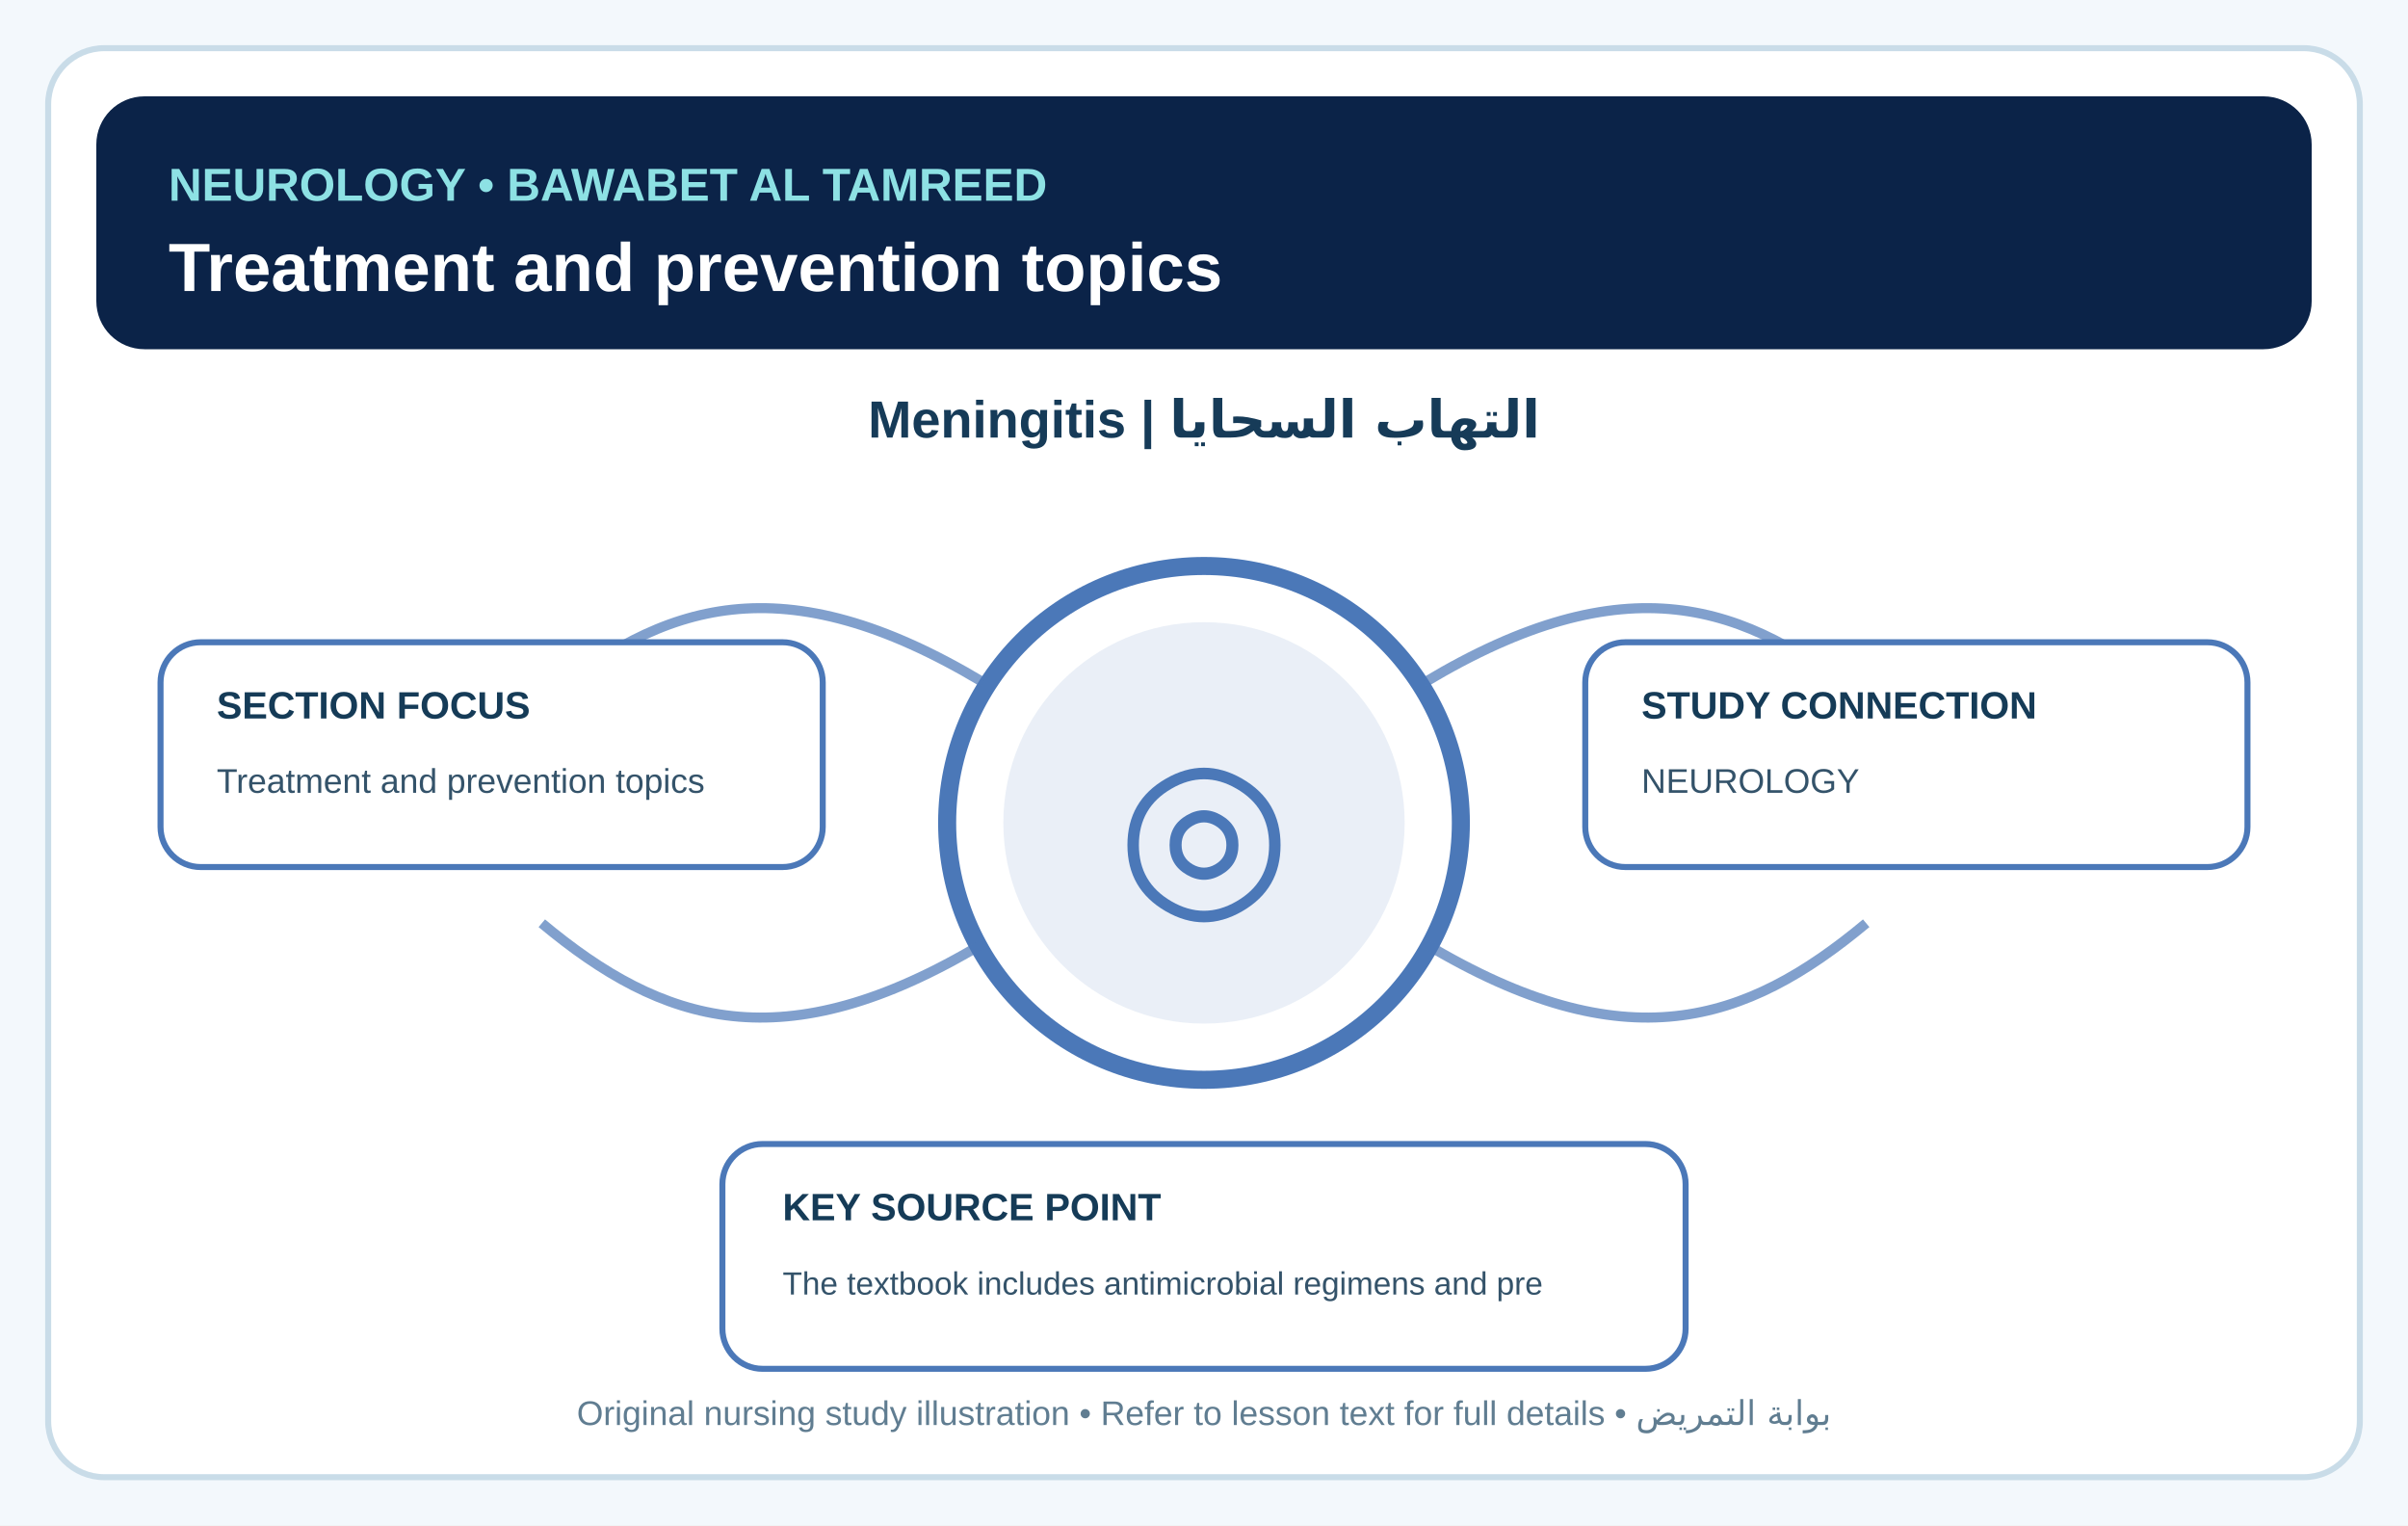
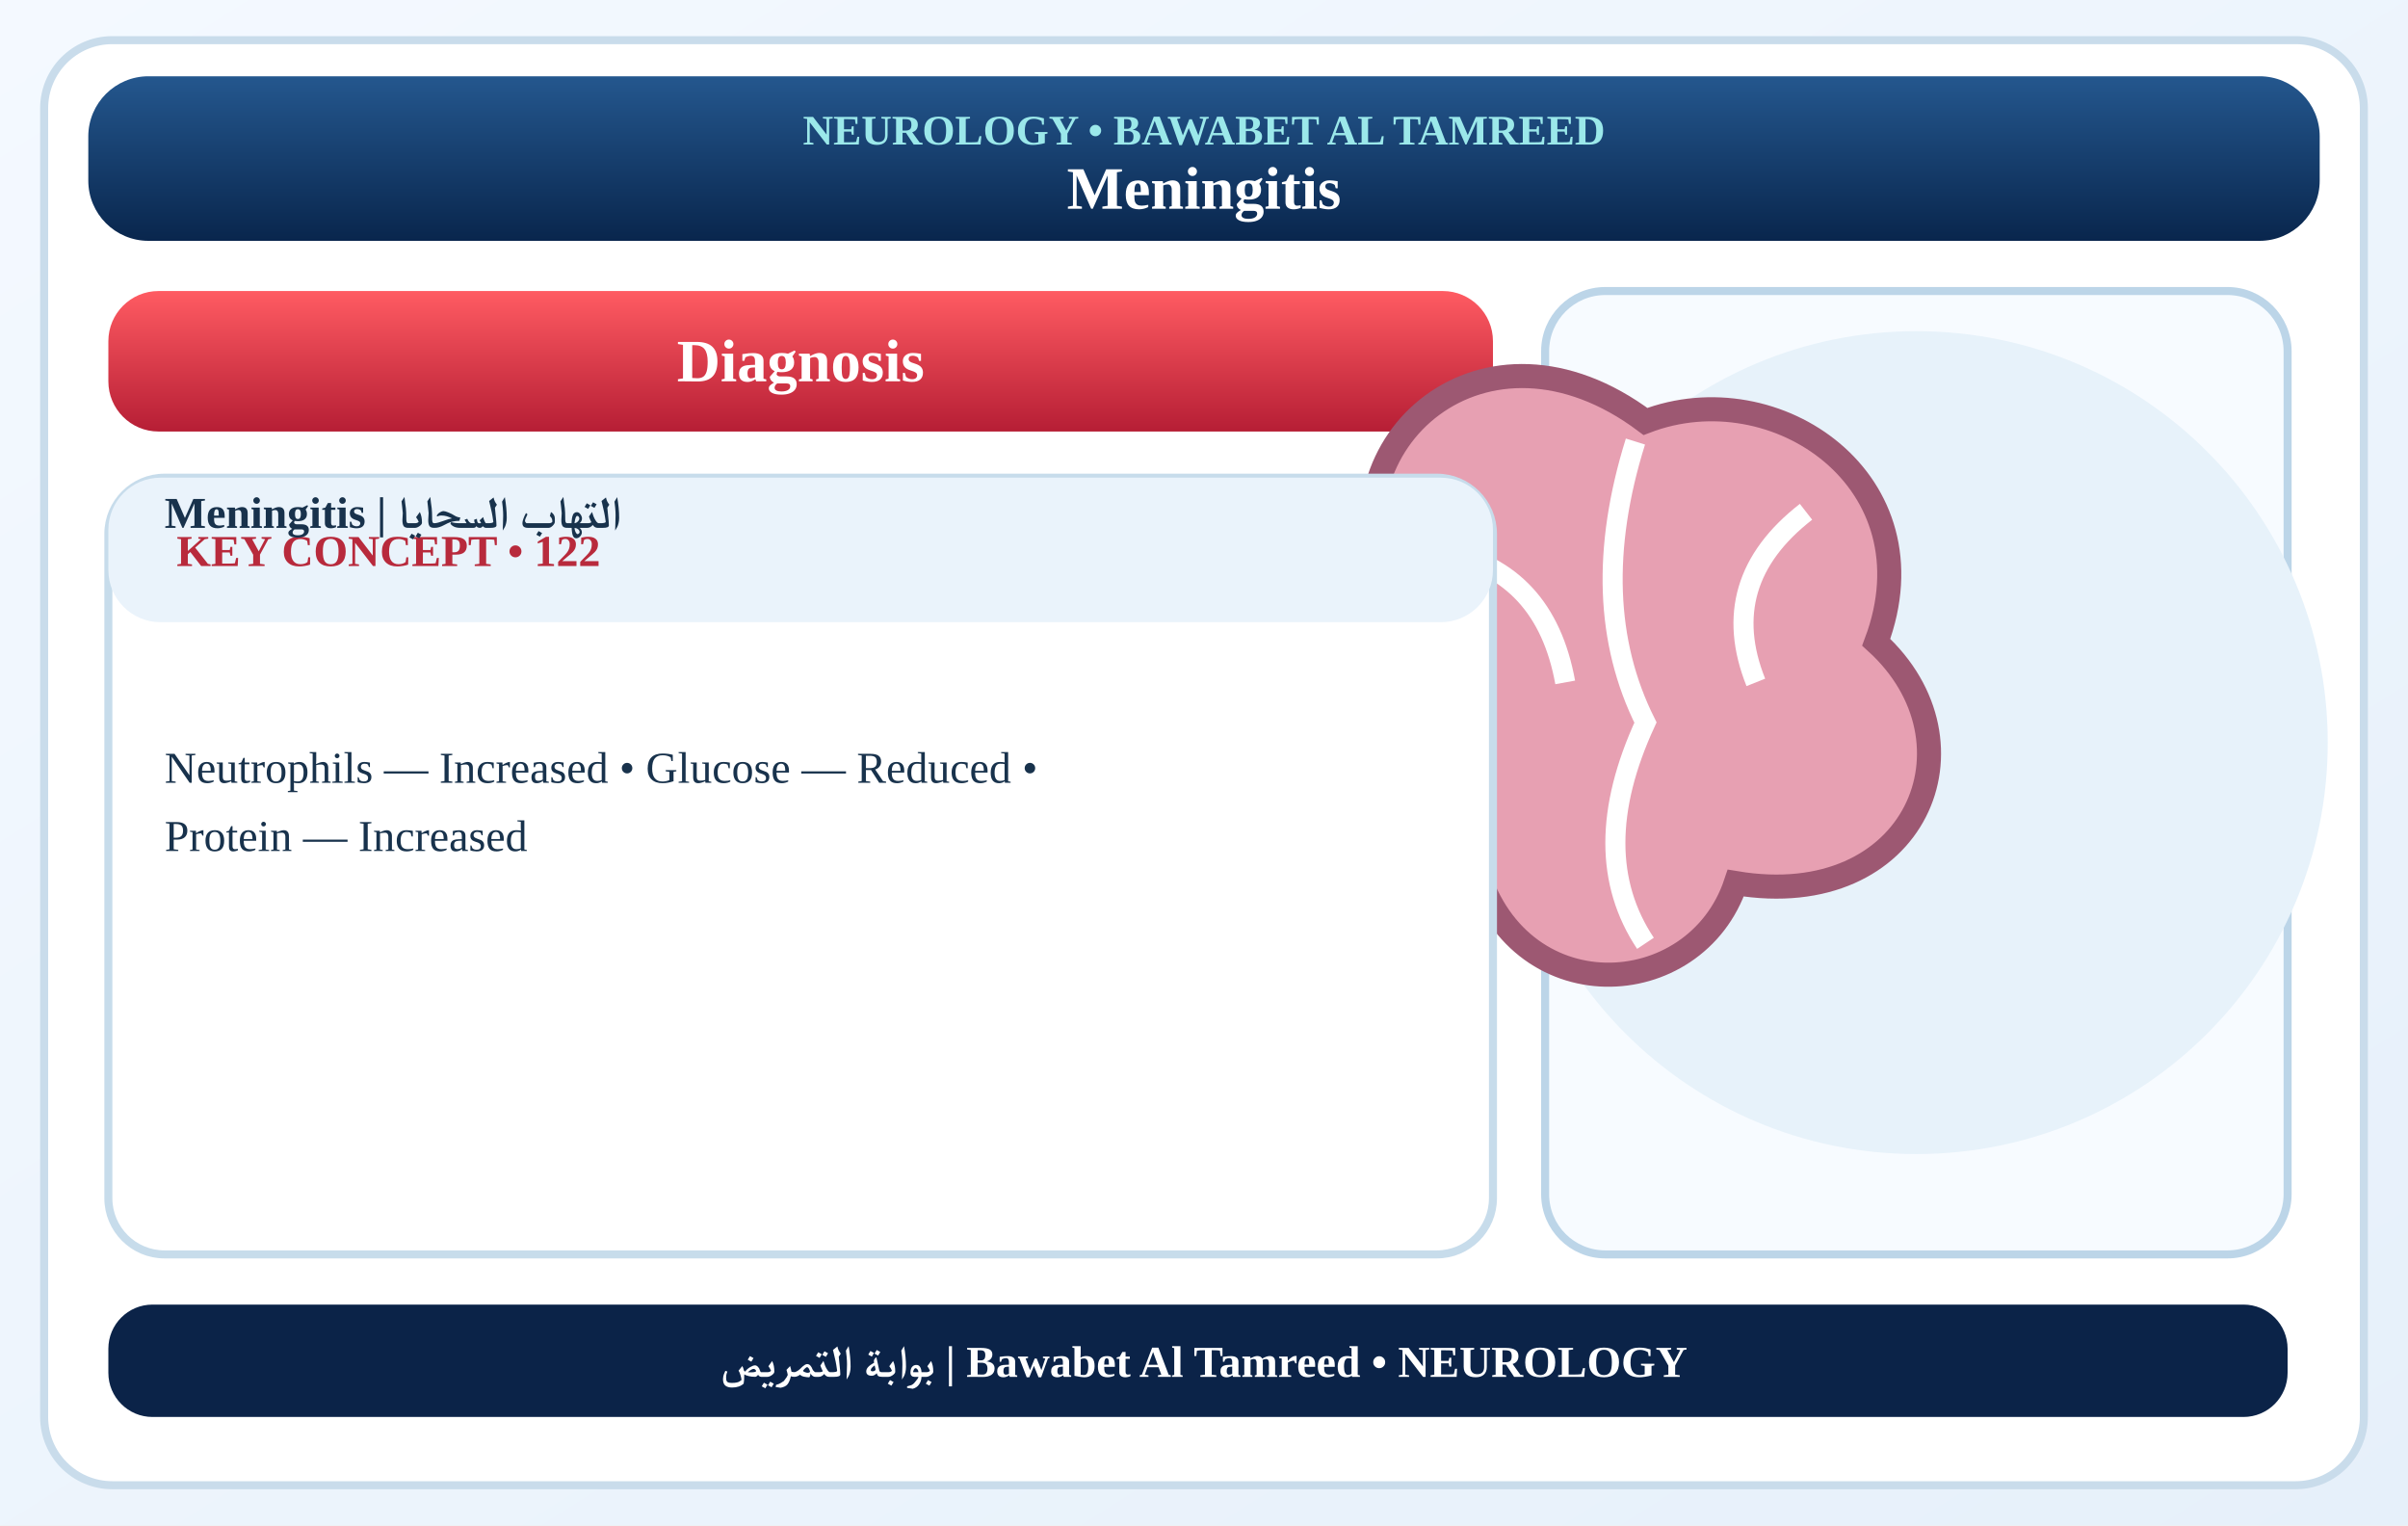
<svg xmlns="http://www.w3.org/2000/svg" width="1200" height="760" viewBox="0 0 1200 760">
-   <rect width="1200" height="760" fill="#f3f8fc" />
-   <rect x="24" y="24" width="1152" height="712" rx="28" fill="#fff" stroke="#c9dce8" stroke-width="3" />
-   <rect x="48" y="48" width="1104" height="126" rx="24" fill="#0b2348" />
-   <text x="84" y="100" fill="#8de1e4" font-family="Arial,sans-serif" font-size="23" font-weight="700">NEUROLOGY • BAWABET AL TAMREED</text>
-   <text x="84" y="145" fill="#fff" font-family="Arial,sans-serif" font-size="34" font-weight="700">Treatment and prevention topics</text>
-   <text x="600" y="218" text-anchor="middle" fill="#163b58" font-family="Arial,sans-serif" font-size="26" font-weight="700">Meningitis | التهاب السحايا</text>
-   <circle cx="600" cy="410" r="128" fill="#fff" stroke="#4b78b8" stroke-width="9" />
-   <circle cx="600" cy="410" r="100" fill="#4b78b8" opacity=".12" />
-   <text x="600" y="447" text-anchor="middle" fill="#4b78b8" font-family="Arial,sans-serif" font-size="100" font-weight="700">◎</text>
-   <path d="M490 340 C390 280 330 300 270 350 M710 340 C810 280 870 300 930 350 M490 470 C390 530 330 510 270 460 M710 470 C810 530 870 510 930 460" fill="none" stroke="#4b78b8" stroke-width="5" opacity=".7" />
-   <rect x="80" y="320" width="330" height="112" rx="20" fill="#fff" stroke="#4b78b8" stroke-width="3" />
-   <text x="108" y="358" fill="#153b57" font-family="Arial,sans-serif" font-size="19" font-weight="700">SECTION FOCUS</text>
-   <text x="108" y="395" fill="#34536a" font-family="Arial,sans-serif" font-size="17">Treatment and prevention topics</text>
-   <rect x="790" y="320" width="330" height="112" rx="20" fill="#fff" stroke="#4b78b8" stroke-width="3" />
-   <text x="818" y="358" fill="#153b57" font-family="Arial,sans-serif" font-size="19" font-weight="700">STUDY CONNECTION</text>
-   <text x="818" y="395" fill="#34536a" font-family="Arial,sans-serif" font-size="17">NEUROLOGY</text>
-   <rect x="360" y="570" width="480" height="112" rx="20" fill="#fff" stroke="#4b78b8" stroke-width="3" />
-   <text x="390" y="608" fill="#153b57" font-family="Arial,sans-serif" font-size="19" font-weight="700">KEY SOURCE POINT</text>
-   <text x="390" y="645" fill="#34536a" font-family="Arial,sans-serif" font-size="16">The textbook includes antimicrobial regimens and pre</text>
-   <text x="600" y="710" text-anchor="middle" fill="#607d91" font-family="Arial,sans-serif" font-size="17">Original nursing study illustration • Refer to lesson text for full details • بوابة التمريض</text>
+   <defs>
+     <linearGradient id="bg" x2="1" y2="1">
+       <stop stop-color="#f4f9ff" />
+       <stop offset="1" stop-color="#e6f0fa" />
+     </linearGradient>
+     <linearGradient id="navy" x2="0" y2="1">
+       <stop stop-color="#24578e" />
+       <stop offset="1" stop-color="#09264d" />
+     </linearGradient>
+     <linearGradient id="red" x2="0" y2="1">
+       <stop stop-color="#ff5b62" />
+       <stop offset="1" stop-color="#b61e35" />
+     </linearGradient>
+   </defs>
+   <rect width="1200" height="760" fill="url(#bg)" />
+   <rect x="22" y="20" width="1156" height="720" rx="34" fill="#fff" stroke="#c9dceb" stroke-width="4" />
+   <rect x="44" y="38" width="1112" height="82" rx="30" fill="url(#navy)" />
+   <text x="600" y="72" text-anchor="middle" font-size="21" font-weight="700" fill="#9be8ea">NEUROLOGY • BAWABET AL TAMREED</text>
+   <text x="600" y="104" text-anchor="middle" font-size="30" font-weight="800" fill="#fff">Meningitis</text>
+   <rect x="54" y="145" width="690" height="70" rx="25" fill="url(#red)" />
+   <text x="399" y="190" text-anchor="middle" font-size="30" font-weight="800" fill="#fff">Diagnosis</text>
+   <rect x="770" y="145" width="370" height="480" rx="30" fill="#f7fbff" stroke="#bcd5e8" stroke-width="4" />
+   <circle cx="955" cy="370" r="205" fill="#e7f2fa" />
+   <path d="M820 210 C740 150 660 220 690 295 C620 340 670 435 735 430 C755 505 845 500 865 440 C955 455 990 370 935 320 C965 240 885 185 820 210Z" fill="#e7a0b2" stroke="#9d5872" stroke-width="12" />
+   <path d="M815 220 Q790 300 820 360 Q790 425 820 470 M720 275 Q770 285 780 340 M900 255 Q855 290 875 340" fill="none" stroke="#fff" stroke-width="10" />
+   <rect x="54" y="238" width="690" height="387" rx="28" fill="#fff" stroke="#c7dceb" stroke-width="4" />
+   <rect x="54" y="238" width="690" height="72" rx="26" fill="#eaf3fb" />
+   <text x="88" y="282" font-size="22" font-weight="800" fill="#b82a3c">KEY CONCEPT • 122</text>
+   <text x="82" y="263" font-size="22" font-weight="700" fill="#18324c">Meningitis | التهاب السحايا</text>
+   <text x="82" y="390" font-size="22" fill="#18324c">Neutrophils — Increased • Glucose — Reduced •</text>
+   <text x="82" y="424" font-size="22" fill="#18324c">Protein — Increased</text>
+   <rect x="54" y="650" width="1086" height="56" rx="22" fill="#0b2348" />
+   <text x="600" y="686" text-anchor="middle" font-size="22" font-weight="700" fill="#fff">بوابة التمريض | Bawabet Al Tamreed • NEUROLOGY</text>
</svg>
